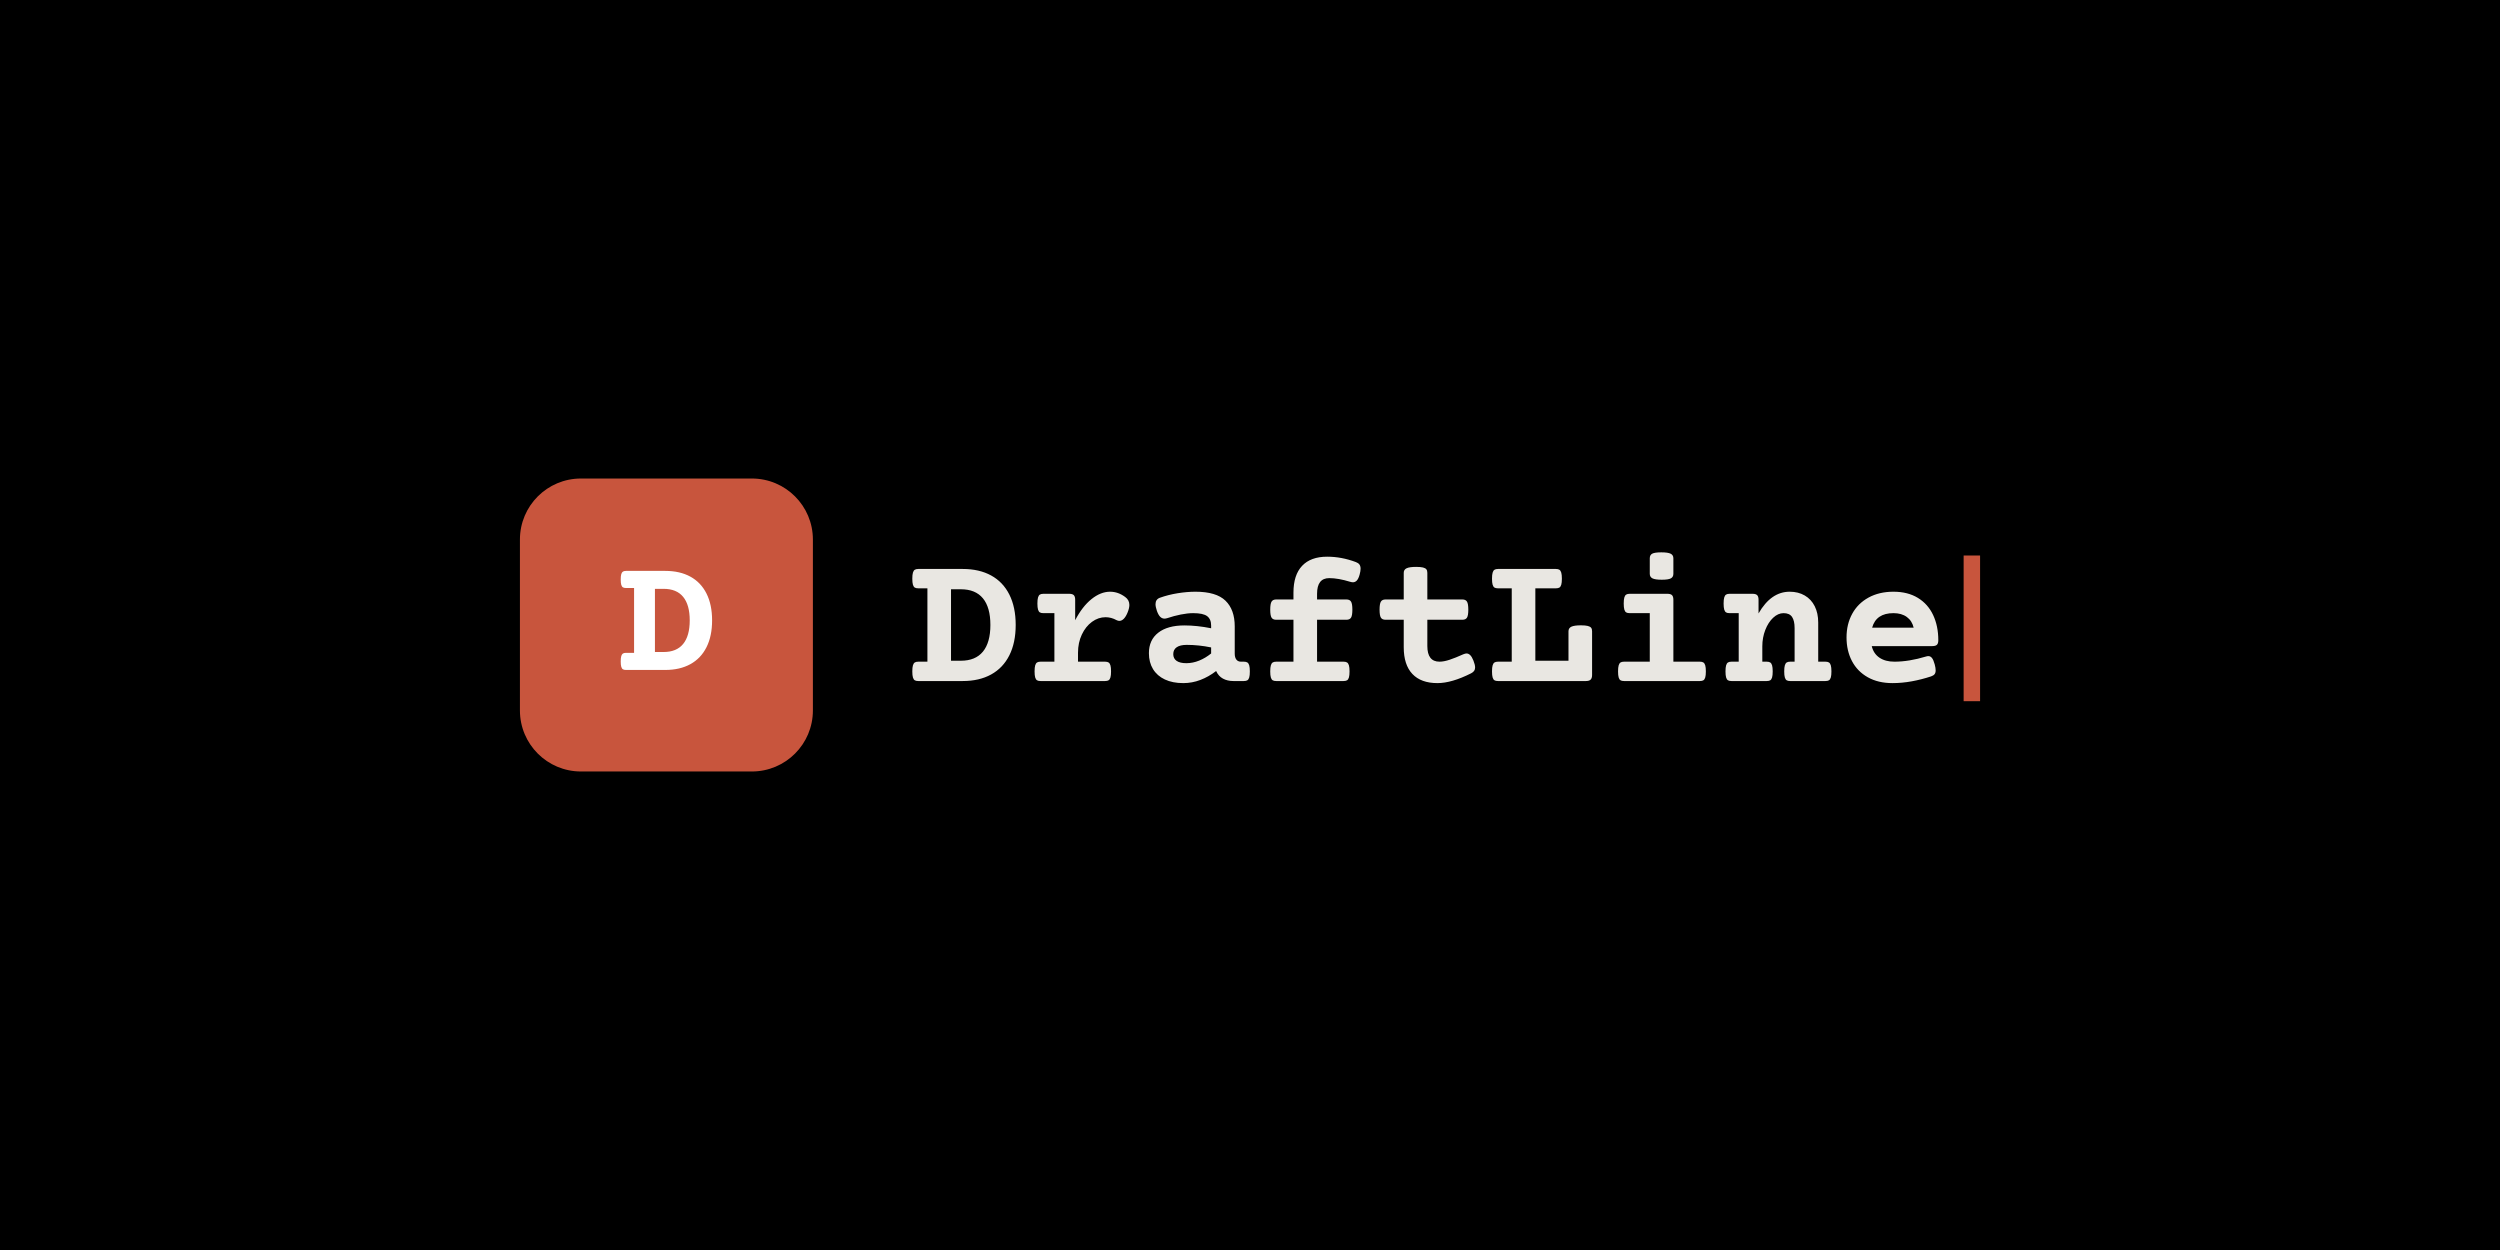
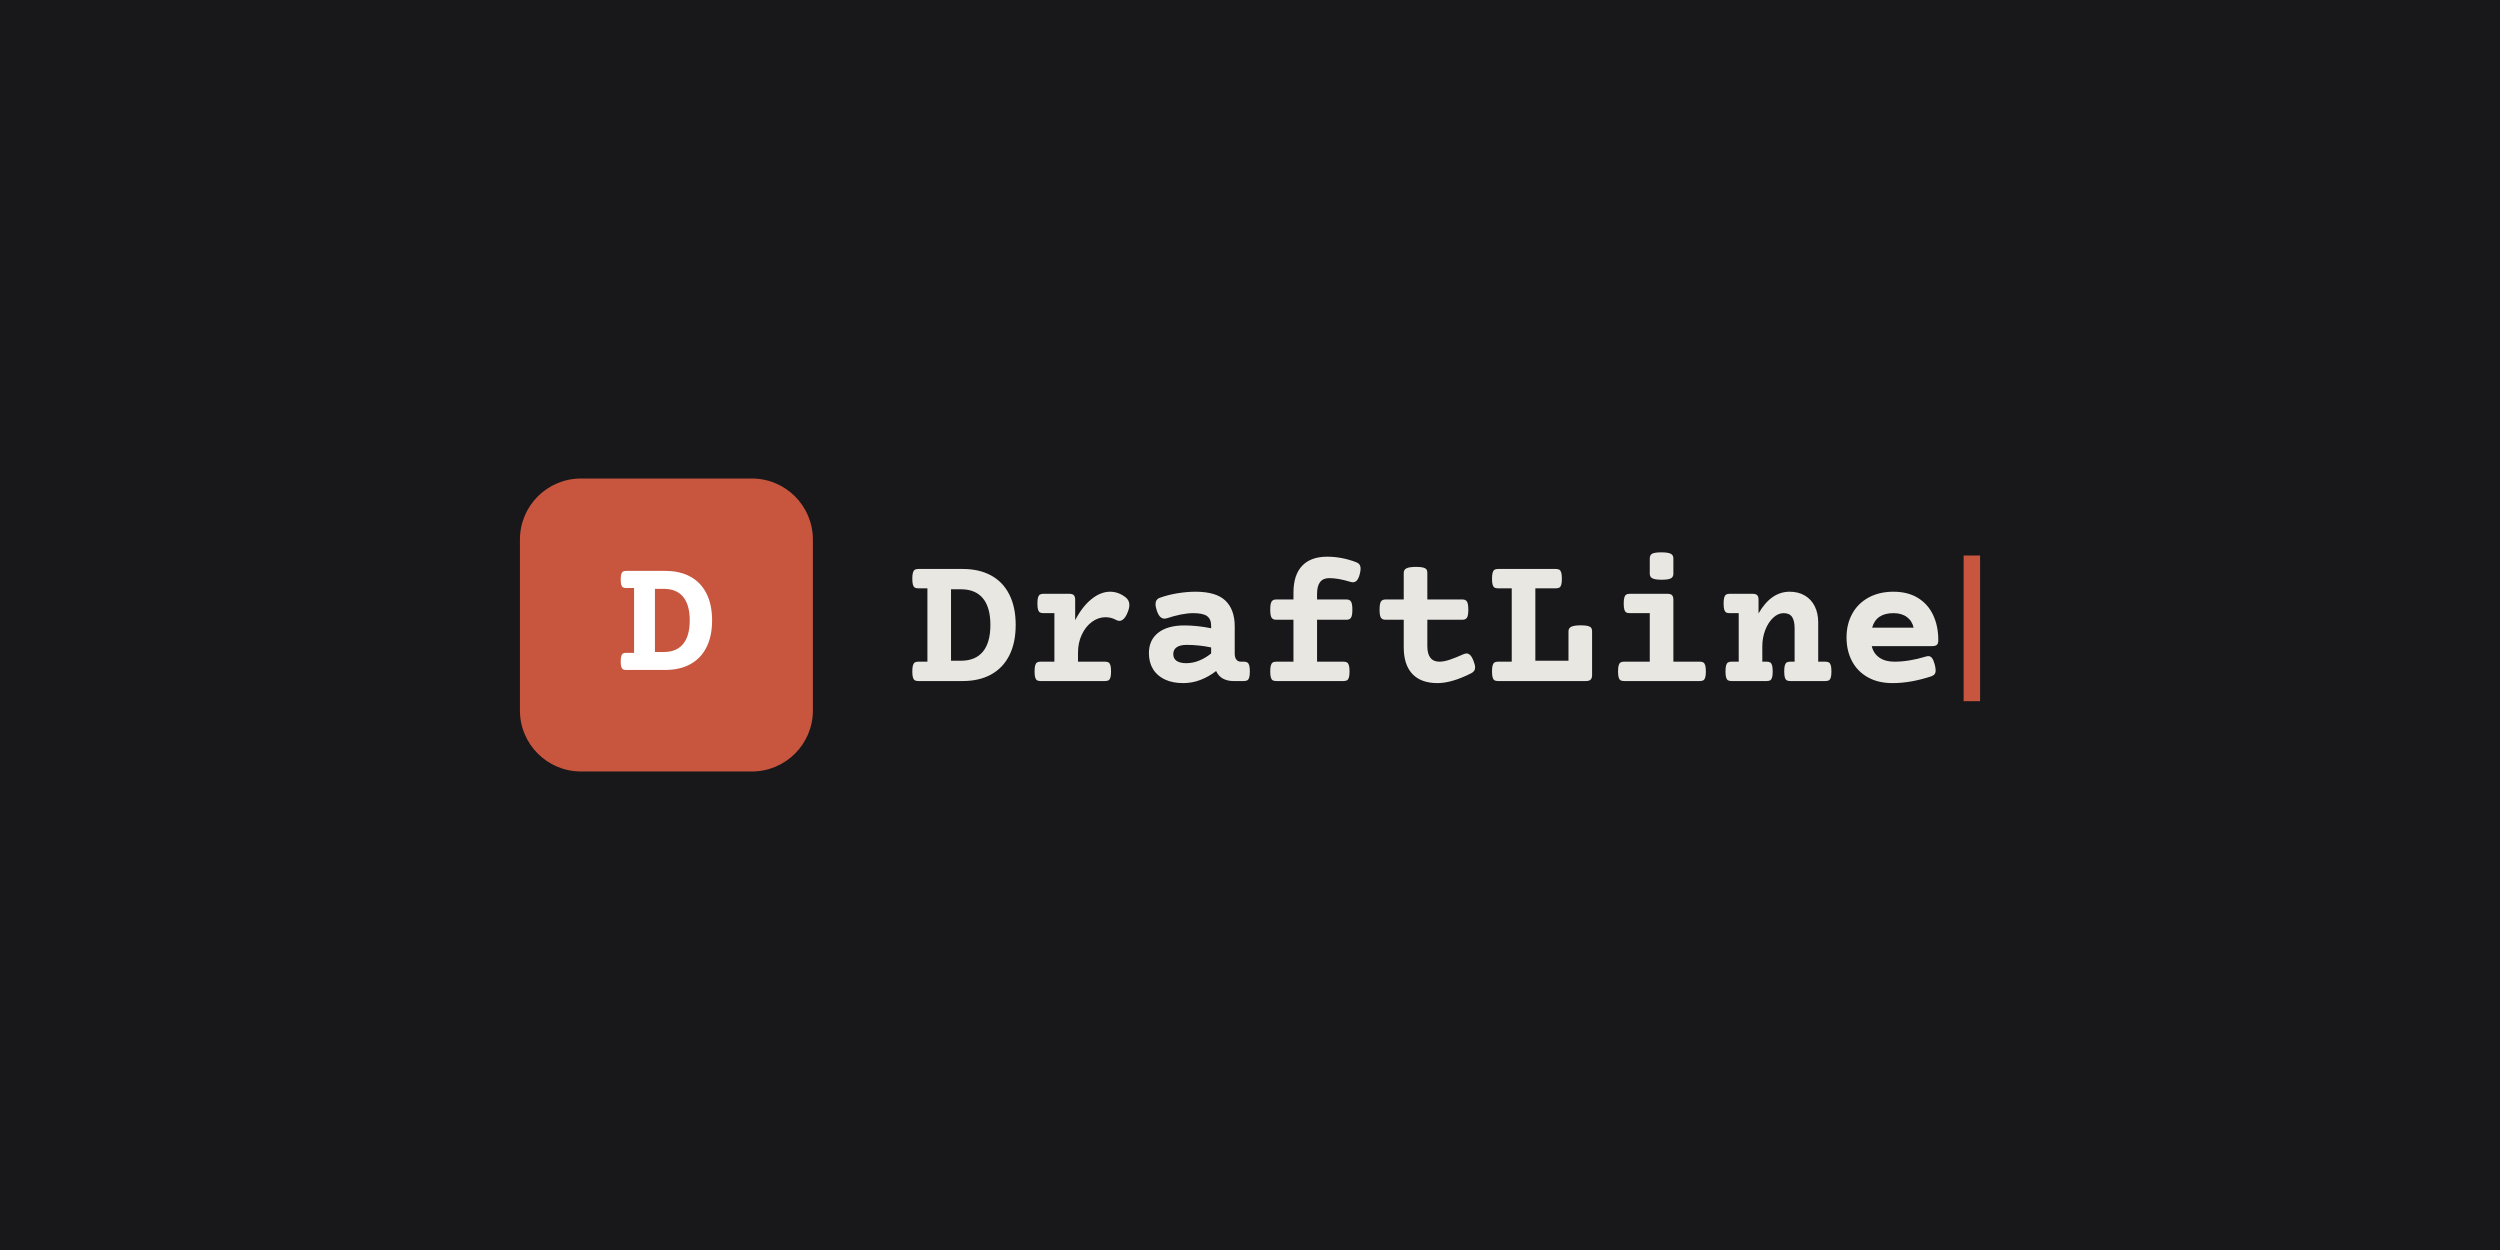
<svg xmlns="http://www.w3.org/2000/svg" width="1280" height="640" viewBox="0 0 1280 640">
  <defs>
    <filter id="shadow" x="-20%" y="-20%" width="140%" height="140%">
      <feDropShadow dx="0" dy="18" stdDeviation="22" flood-color="#000" flood-opacity="0.55" />
    </filter>
    <radialGradient id="glow" cx="50%" cy="50%" r="50%">
      <stop offset="0" stop-color="#c8553d" stop-opacity="0.30" />
      <stop offset="1" stop-color="#c8553d" stop-opacity="0" />
    </radialGradient>
    <linearGradient id="fadeL" x1="0" x2="1">
      <stop offset="0" stop-color="#18181b" stop-opacity="0" />
      <stop offset="1" stop-color="#18181b" stop-opacity="1" />
    </linearGradient>
    <linearGradient id="fadeR" x1="1" x2="0">
      <stop offset="0" stop-color="#18181b" stop-opacity="0" />
      <stop offset="1" stop-color="#18181b" stop-opacity="1" />
    </linearGradient>
  </defs>
-   <rect width="1280" height="640" fill="#000000" />
+   <rect width="1280" height="640" fill="#18181b" />
  <g transform="translate(266.2015 245.0) scale(0.2929688)">
    <rect width="512" height="512" rx="106.67" fill="#c8553d" />
    <path fill="#fff" transform="matrix(0.145833 0 0 -0.145833 167.406 334.552)" d="M1155 594Q1155 406 1088 272.5Q1021 139 895 69.5Q769 0 594 0H123Q99 0 86 8Q73 16 66.5 38Q60 60 60 102Q60 144 66.5 166Q73 188 86 196.5Q99 205 123 205H220V982H123Q99 982 86 990Q73 998 66.5 1020Q60 1042 60 1084Q60 1126 66.5 1148Q73 1170 86 1178.5Q99 1187 123 1187H594Q769 1187 895 1118Q1021 1049 1088 915.5Q1155 782 1155 594ZM470 215H574Q729 215 808 311.5Q887 408 887 594Q887 780 808 876Q729 972 574 972H470Z" />
  </g>
  <path fill="#e9e7e2" d="M520.034 319.976Q520.034 329.064 516.795 335.517Q513.557 341.97 507.466 345.33Q501.375 348.69 492.915 348.69H470.147Q468.987 348.69 468.359 348.303Q467.73 347.916 467.416 346.853Q467.102 345.789 467.102 343.759Q467.102 341.729 467.416 340.665Q467.73 339.602 468.359 339.191Q468.987 338.78 470.147 338.78H474.836V301.22H470.147Q468.987 301.22 468.359 300.833Q467.73 300.447 467.416 299.383Q467.102 298.32 467.102 296.289Q467.102 294.259 467.416 293.196Q467.73 292.132 468.359 291.721Q468.987 291.31 470.147 291.31H492.915Q501.375 291.31 507.466 294.646Q513.557 297.981 516.795 304.435Q520.034 310.888 520.034 319.976ZM486.921 338.297H491.949Q499.441 338.297 503.26 333.632Q507.079 328.967 507.079 319.976Q507.079 310.985 503.26 306.344Q499.441 301.703 491.949 301.703H486.921ZM576.108 305.667Q578.235 307.214 578.235 309.728Q578.235 311.323 577.365 313.498Q576.495 315.674 575.407 316.785Q574.32 317.897 573.111 317.897Q572.434 317.897 571.661 317.51Q568.954 316.012 566.054 316.012Q562.331 316.012 559.093 318.381Q555.854 320.749 553.896 324.906Q551.938 329.064 551.938 334.188V338.78H565.812Q566.972 338.78 567.6 339.191Q568.229 339.602 568.543 340.665Q568.857 341.729 568.857 343.759Q568.857 345.789 568.543 346.853Q568.229 347.916 567.6 348.303Q566.972 348.69 565.812 348.69H532.747Q531.587 348.69 530.959 348.303Q530.33 347.916 530.016 346.853Q529.702 345.789 529.702 343.759Q529.702 341.729 530.016 340.665Q530.33 339.602 530.959 339.191Q531.587 338.78 532.747 338.78H539.853V313.933H534.198Q533.037 313.933 532.409 313.547Q531.781 313.16 531.466 312.096Q531.152 311.033 531.152 309.003Q531.152 306.972 531.466 305.909Q531.781 304.845 532.409 304.435Q533.037 304.024 534.198 304.024H547.443Q549.086 304.024 549.787 304.725Q550.488 305.426 550.488 307.069V317.559Q554.114 310.55 558.827 306.755Q563.54 302.96 568.374 302.96Q572.483 302.96 576.108 305.667ZM632.182 320.701V334.671Q632.182 336.605 633.004 337.692Q633.826 338.78 635.373 338.78H636.871Q638.032 338.78 638.66 339.191Q639.288 339.602 639.603 340.665Q639.917 341.729 639.917 343.759Q639.917 345.789 639.603 346.853Q639.288 347.916 638.66 348.303Q638.032 348.69 636.871 348.69H631.457Q628.46 348.69 626.164 347.457Q623.868 346.224 622.66 343.566Q618.841 346.514 614.587 348.134Q610.333 349.753 605.837 349.753Q600.375 349.753 596.411 347.892Q592.447 346.031 590.344 342.575Q588.242 339.118 588.242 334.429Q588.242 327.662 593.027 323.94Q597.813 320.218 606.417 320.218Q612.847 320.218 620.098 321.668V320.266Q620.098 317.027 618.067 315.48Q616.037 313.933 610.913 313.933Q608.061 313.933 604.556 314.634Q601.052 315.335 597.619 316.495Q596.798 316.737 596.218 316.737Q595.009 316.737 594.067 315.843Q593.124 314.948 592.35 312.822Q591.625 310.695 591.625 309.341Q591.625 306.876 593.849 306.054Q598.151 304.507 602.985 303.734Q607.819 302.96 612.073 302.96Q622.708 302.96 627.445 307.552Q632.182 312.145 632.182 320.701ZM600.713 334.913Q600.713 337.185 602.429 338.369Q604.145 339.553 607.384 339.553Q610.72 339.553 613.983 338.224Q617.245 336.895 620.098 334.574V331.481Q613.717 330.176 607.626 330.176Q604.242 330.176 602.478 331.384Q600.713 332.593 600.713 334.913ZM694.202 287.781Q695.411 288.217 696.015 289.014Q696.619 289.812 696.619 291.165Q696.619 292.422 696.136 294.162Q695.556 296.289 694.71 297.208Q693.864 298.126 692.704 298.126Q692.124 298.126 691.302 297.885Q685.163 295.999 680.571 295.999Q674.335 295.999 674.335 304.024V306.924H689.369Q691.06 306.924 691.737 308.036Q692.414 309.148 692.414 312.145Q692.414 315.142 691.737 316.229Q691.06 317.317 689.369 317.317H674.335V338.78H687.918Q689.078 338.78 689.707 339.191Q690.335 339.602 690.65 340.665Q690.964 341.729 690.964 343.759Q690.964 345.789 690.65 346.853Q690.335 347.916 689.707 348.303Q689.078 348.69 687.918 348.69H653.404Q652.244 348.69 651.615 348.303Q650.987 347.916 650.672 346.853Q650.358 345.789 650.358 343.759Q650.358 341.729 650.672 340.665Q650.987 339.602 651.615 339.191Q652.244 338.78 653.404 338.78H662.25V317.317H653.404Q651.712 317.317 651.035 316.229Q650.358 315.142 650.358 312.145Q650.358 309.148 651.035 308.036Q651.712 306.924 653.404 306.924H662.25V303.395Q662.25 294.404 666.673 289.715Q671.096 285.026 679.507 285.026Q686.855 285.026 694.202 287.781ZM730.796 293.292V306.924H748.73Q750.422 306.924 751.098 308.036Q751.775 309.148 751.775 312.145Q751.775 315.142 751.098 316.229Q750.422 317.317 748.73 317.317H730.796V330.756Q730.796 338.78 737.032 338.78Q739.255 338.78 742.228 337.789Q745.201 336.798 749.165 335.01Q750.228 334.574 750.857 334.574Q751.872 334.574 752.742 335.42Q753.612 336.266 754.386 338.2Q755.256 340.375 755.256 341.729Q755.256 342.792 754.748 343.493Q754.241 344.194 753.225 344.726Q743.267 349.753 735.968 349.753Q727.557 349.753 723.134 345.064Q718.711 340.375 718.711 331.384V317.317H709.381Q707.689 317.317 707.013 316.229Q706.336 315.142 706.336 312.145Q706.336 309.148 707.013 308.036Q707.689 306.924 709.381 306.924H718.711V293.292Q718.711 291.649 720.185 290.948Q721.66 290.247 725.092 290.247Q727.364 290.247 728.596 290.561Q729.829 290.875 730.312 291.504Q730.796 292.132 730.796 293.292ZM799.68 296.289Q799.68 298.32 799.366 299.383Q799.052 300.447 798.423 300.833Q797.795 301.22 796.635 301.22H786.097V338.297H803.064V323.215Q803.064 321.571 804.538 320.87Q806.013 320.169 809.445 320.169Q811.717 320.169 812.949 320.483Q814.182 320.798 814.665 321.426Q815.149 322.054 815.149 323.215V345.548Q815.149 347.191 814.424 347.94Q813.699 348.69 812.007 348.69H766.954Q765.794 348.69 765.165 348.303Q764.537 347.916 764.223 346.853Q763.909 345.789 763.909 343.759Q763.909 341.729 764.223 340.665Q764.537 339.602 765.165 339.191Q765.794 338.78 766.954 338.78H774.012V301.22H766.954Q765.794 301.22 765.165 300.833Q764.537 300.447 764.223 299.383Q763.909 298.32 763.909 296.289Q763.909 294.259 764.223 293.196Q764.537 292.132 765.165 291.721Q765.794 291.31 766.954 291.31H796.635Q797.795 291.31 798.423 291.721Q799.052 292.132 799.366 293.196Q799.68 294.259 799.68 296.289ZM856.769 307.069V338.78H870.353Q871.513 338.78 872.141 339.191Q872.77 339.602 873.084 340.665Q873.398 341.729 873.398 343.759Q873.398 345.789 873.084 346.853Q872.77 347.916 872.141 348.303Q871.513 348.69 870.353 348.69H831.488Q830.327 348.69 829.699 348.303Q829.071 347.916 828.756 346.853Q828.442 345.789 828.442 343.759Q828.442 341.729 828.756 340.665Q829.071 339.602 829.699 339.191Q830.327 338.78 831.488 338.78H844.684V313.933H834.388Q833.228 313.933 832.599 313.547Q831.971 313.16 831.657 312.096Q831.343 311.033 831.343 309.003Q831.343 306.972 831.657 305.909Q831.971 304.845 832.599 304.435Q833.228 304.024 834.388 304.024H853.724Q855.368 304.024 856.068 304.725Q856.769 305.426 856.769 307.069ZM856.769 285.848V293.776Q856.769 295.419 855.488 296.12Q854.207 296.821 850.824 296.821Q847.44 296.821 846.062 296.12Q844.684 295.419 844.684 293.776V285.848Q844.684 284.156 845.941 283.479Q847.198 282.802 850.582 282.802Q854.014 282.802 855.392 283.503Q856.769 284.204 856.769 285.848ZM930.923 318.719V338.78H934.645Q935.805 338.78 936.433 339.191Q937.062 339.602 937.376 340.665Q937.69 341.729 937.69 343.759Q937.69 345.789 937.376 346.853Q937.062 347.916 936.433 348.303Q935.805 348.69 934.645 348.69H916.566Q915.406 348.69 914.777 348.303Q914.149 347.916 913.835 346.853Q913.52 345.789 913.52 343.759Q913.52 341.729 913.835 340.665Q914.149 339.602 914.777 339.191Q915.406 338.78 916.566 338.78H918.838V321.571Q918.838 317.801 917.533 315.867Q916.227 313.933 913.182 313.933Q910.378 313.933 907.865 316.278Q905.351 318.622 903.828 322.538Q902.306 326.453 902.306 330.901V338.78H904.577Q905.738 338.78 906.366 339.191Q906.994 339.602 907.309 340.665Q907.623 341.729 907.623 343.759Q907.623 345.789 907.309 346.853Q906.994 347.916 906.366 348.303Q905.738 348.69 904.577 348.69H886.498Q885.338 348.69 884.71 348.303Q884.081 347.916 883.767 346.853Q883.453 345.789 883.453 343.759Q883.453 341.729 883.767 340.665Q884.081 339.602 884.71 339.191Q885.338 338.78 886.498 338.78H890.221V313.933H885.532Q884.371 313.933 883.743 313.547Q883.115 313.16 882.8 312.096Q882.486 311.033 882.486 309.003Q882.486 306.972 882.8 305.909Q883.115 304.845 883.743 304.435Q884.371 304.024 885.532 304.024H897.327Q898.97 304.024 899.671 304.725Q900.372 305.426 900.372 307.069V314.078Q906.753 302.96 916.324 302.96Q920.723 302.96 924.034 304.894Q927.346 306.827 929.134 310.38Q930.923 313.933 930.923 318.719ZM992.411 327.807Q992.411 329.45 991.71 330.127Q991.009 330.804 989.366 330.804H958.331Q959.25 334.671 962.271 336.726Q965.292 338.78 969.933 338.78Q977.426 338.78 986.175 336.121Q986.755 335.928 987.335 335.928Q988.399 335.928 989.172 336.895Q989.946 337.862 990.574 340.182Q991.057 341.97 991.057 343.227Q991.057 344.484 990.502 345.185Q989.946 345.886 988.689 346.321Q983.855 347.916 978.827 348.835Q973.8 349.753 968.966 349.753Q961.619 349.753 956.301 346.756Q950.984 343.759 948.204 338.466Q945.425 333.173 945.425 326.357Q945.425 319.589 948.325 314.272Q951.225 308.954 956.688 305.957Q962.15 302.96 969.45 302.96Q976.797 302.96 981.97 306.126Q987.142 309.293 989.776 314.924Q992.411 320.556 992.411 327.807ZM958.525 321.378H979.794Q978.973 317.849 976.29 315.891Q973.607 313.933 969.45 313.933Q960.603 313.933 958.525 321.378Z" />
  <rect x="1005.38" y="284.42" width="8.42" height="74.59" fill="#c8553d" />
</svg>
